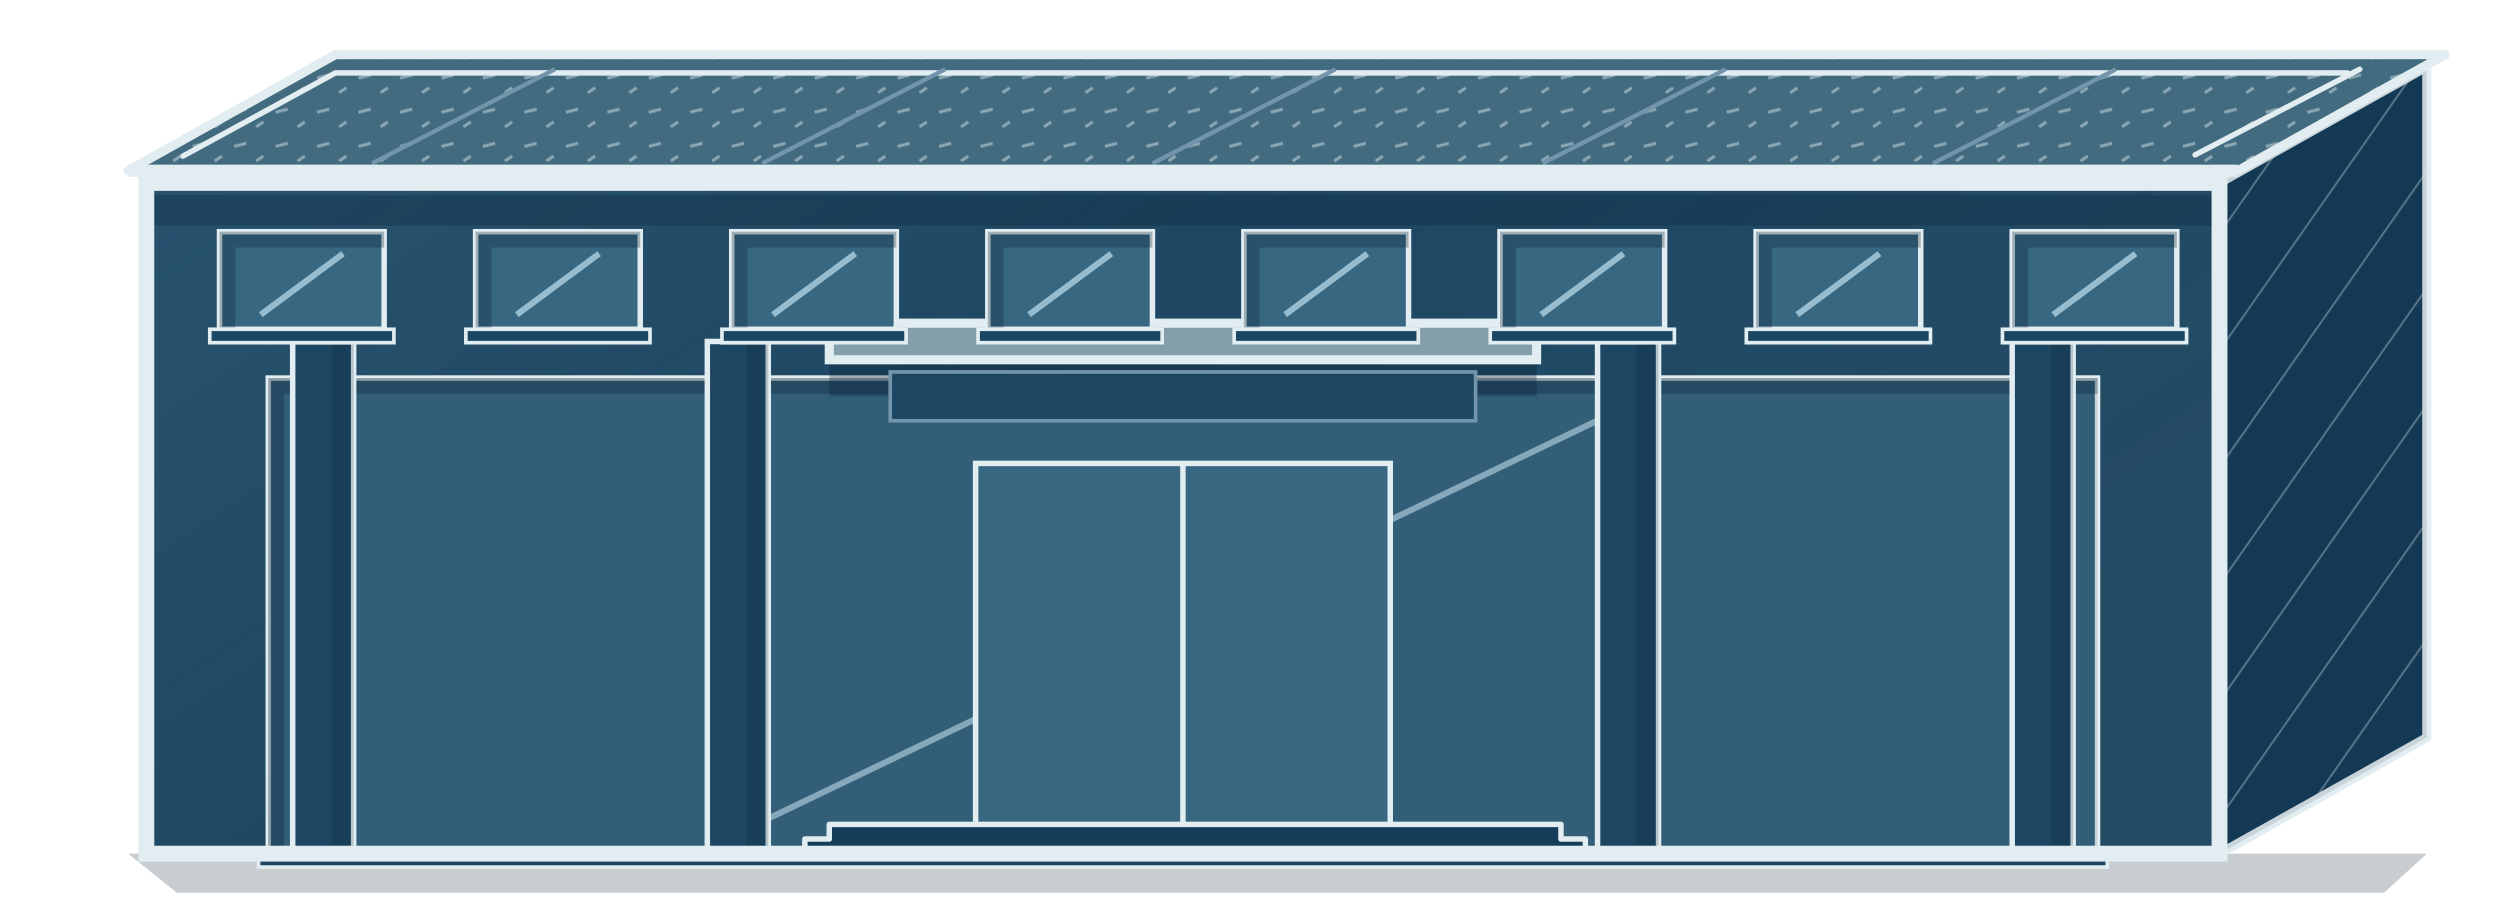
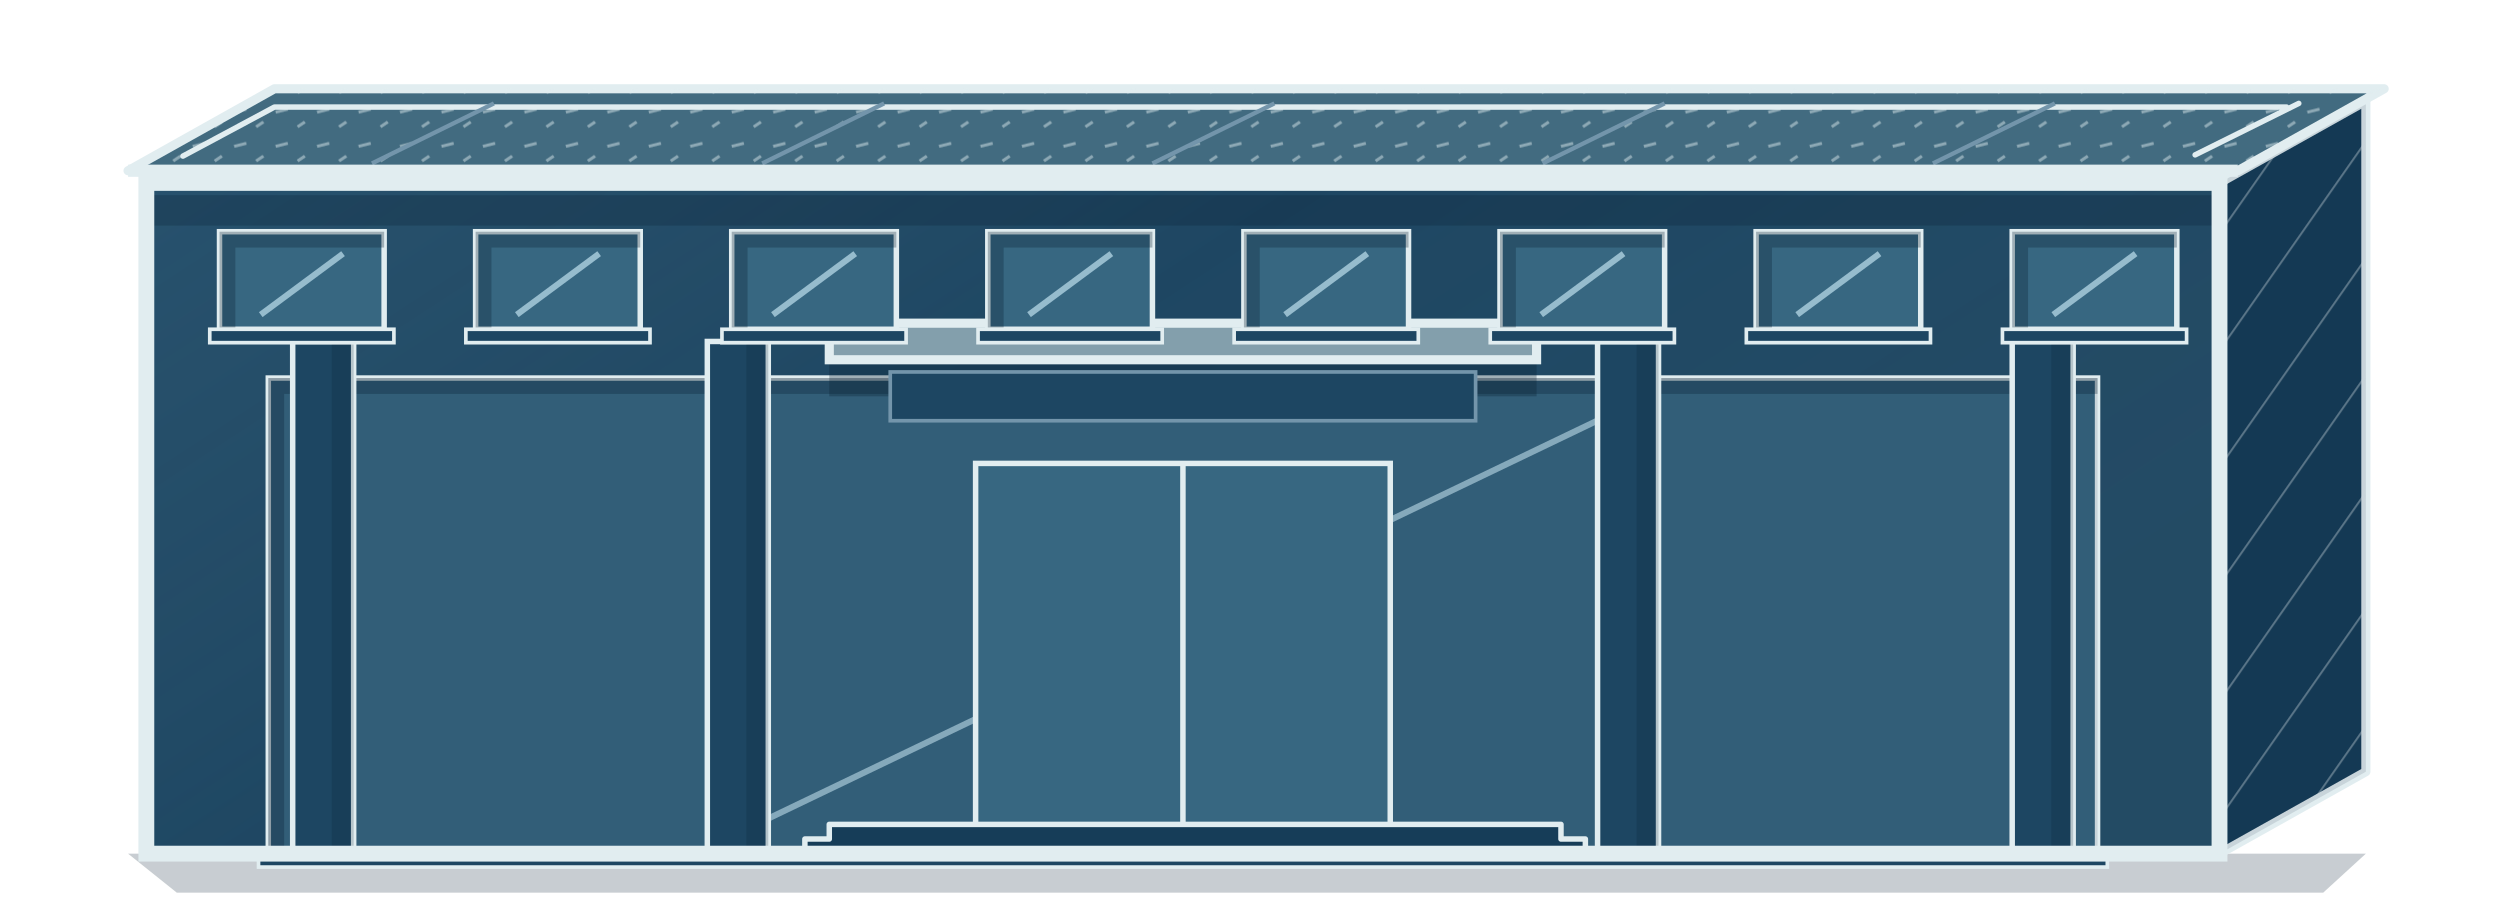
<svg xmlns="http://www.w3.org/2000/svg" viewBox="-1.2 -7 20.5 7.5" role="img" aria-label="civic podium · illustrative template">
  <defs>
    <linearGradient id="podium-civic-blueprint-wash" x1="0" y1="0" x2="1" y2=".5">
      <stop stop-color="#7eb4cd" stop-opacity=".8" />
      <stop offset=".45" stop-color="#b6c5c5" stop-opacity=".05" />
      <stop offset="1" stop-color="#8b9c90" stop-opacity=".45" />
    </linearGradient>
    <linearGradient id="podium-civic-blueprint-leaf-wash" x1="0" y1="0" x2=".8" y2="1">
      <stop stop-color="#123958" stop-opacity=".28" />
      <stop offset=".5" stop-color="#9dbcb5" stop-opacity=".02" />
      <stop offset="1" stop-color="#9dbcb5" stop-opacity=".25" />
    </linearGradient>
    <linearGradient id="podium-civic-blueprint-lamp-glow" x1="0" y1="0" x2="0" y2="1">
      <stop stop-color="#f4d477" stop-opacity=".06" />
      <stop offset=".4" stop-color="#f1d589" stop-opacity=".17" />
      <stop offset="1" stop-color="#f1d589" stop-opacity="0" />
    </linearGradient>
    <filter id="podium-civic-blueprint-soft-glow" x="-50%" y="-15%" width="200%" height="140%">
      <feGaussianBlur stdDeviation=".16" />
    </filter>
    <pattern id="podium-civic-blueprint-hatch" width=".55" height=".55" patternUnits="userSpaceOnUse" patternTransform="rotate(35)">
      <path d="M0,0 V.55" stroke="#e1edf0" stroke-width=".035" opacity=".35" />
    </pattern>
    <pattern id="podium-civic-blueprint-roof-hatch" width=".34" height=".28" patternUnits="userSpaceOnUse">
      <path d="M.04,.08 l.1,-.025 M.22,.2 l.06,-.04" stroke="#e1edf0" stroke-width=".025" opacity=".45" />
    </pattern>
    <pattern id="podium-civic-blueprint-brick" width=".9" height=".4" patternUnits="userSpaceOnUse">
      <path d="M0,.2 H.9 M0,.4 H.9 M.45,0 V.2 M0,.2 V.4" stroke="#e1edf0" stroke-width=".02" opacity=".28" />
    </pattern>
    <pattern id="podium-civic-blueprint-panel" width="2.6" height="3" patternUnits="userSpaceOnUse">
      <path d="M0,0 H2.6 M0,0 V3" stroke="#e1edf0" stroke-width=".025" opacity=".16" />
    </pattern>
    <filter id="podium-civic-blueprint-grain" x="0" y="0" width="100%" height="100%">
      <feTurbulence type="fractalNoise" baseFrequency=".65" numOctaves="3" stitchTiles="stitch" />
      <feColorMatrix type="saturate" values="0" />
    </filter>
  </defs>
  <g data-feature="podium-civic">
-     <path d="M-.15,0 H18.7 l-.35,.32 H.25 Z" fill="#061d30" stroke="none" stroke-width="0" stroke-linecap="round" stroke-linejoin="round" opacity=".22" />
-     <path d="M17,0 V-5.5 l1.7,-0.952 V-0.952 Z" fill="#163d58" stroke="#e1edf0" stroke-width="0.075" stroke-linecap="round" stroke-linejoin="round" />
-     <path d="M17,0 V-5.5 l1.7,-0.952 V-0.952 Z" fill="url(#podium-civic-blueprint-hatch)" stroke="none" stroke-width="0.075" stroke-linecap="round" stroke-linejoin="round" />
-     <path d="M17,0 V-5.5 l1.7,-0.952 V-0.952 Z" fill="#061d30" stroke="none" stroke-width="0" stroke-linecap="round" stroke-linejoin="round" opacity=".12" />
+     <path d="M-.15,0 H18.2 l-.35,.32 H.25 Z" fill="#061d30" stroke="none" stroke-width="0" stroke-linecap="round" stroke-linejoin="round" opacity=".22" />
+     <path d="M17,0 V-5.5 l1.2,-0.672 V-0.672 Z" fill="#163d58" stroke="#e1edf0" stroke-width="0.075" stroke-linecap="round" stroke-linejoin="round" />
+     <path d="M17,0 V-5.5 l1.2,-0.672 V-0.672 Z" fill="url(#podium-civic-blueprint-hatch)" stroke="none" stroke-width="0.075" stroke-linecap="round" stroke-linejoin="round" />
+     <path d="M17,0 V-5.5 l1.2,-0.672 V-0.672 Z" fill="#061d30" stroke="none" stroke-width="0" stroke-linecap="round" stroke-linejoin="round" opacity=".12" />
    <rect x="0" y="-5.5" width="17" height="5.5" fill="#1d4662" stroke="none" stroke-width="0" />
    <rect x="0" y="-5.5" width="17" height="5.5" fill="url(#podium-civic-blueprint-wash)" stroke="none" stroke-width="0" opacity=".13" />
    <g data-feature="closed-roof">
-       <path d="M-0.15,-5.6 l1.7,-0.952 h17.3 l-1.7,0.952 Z" fill="#426b80" stroke="#e1edf0" stroke-width="0.075" stroke-linecap="round" stroke-linejoin="round" />
-       <path d="M-0.15,-5.6 l1.7,-0.952 h17.3 l-1.7,0.952 Z" fill="url(#podium-civic-blueprint-roof-hatch)" stroke="none" stroke-width="0.075" stroke-linecap="round" stroke-linejoin="round" />
-       <path d="M0.3,-5.72 l1.25,-0.682 h16.5 M16.8,-5.73 l1.35,-0.702" fill="none" stroke="#e1edf0" stroke-width="0.045" stroke-linecap="round" stroke-linejoin="round" />
-       <line x1="1.85" y1="-5.66" x2="3.35" y2="-6.432" stroke="#7395ab" stroke-width="0.035" />
-       <line x1="5.05" y1="-5.66" x2="6.55" y2="-6.432" stroke="#7395ab" stroke-width="0.035" />
-       <line x1="8.25" y1="-5.66" x2="9.75" y2="-6.432" stroke="#7395ab" stroke-width="0.035" />
-       <line x1="11.45" y1="-5.66" x2="12.95" y2="-6.432" stroke="#7395ab" stroke-width="0.035" />
-       <line x1="14.65" y1="-5.66" x2="16.15" y2="-6.432" stroke="#7395ab" stroke-width="0.035" />
+       <path d="M-0.15,-5.6 l1.2,-0.672 h17.3 l-1.2,0.672 Z" fill="#426b80" stroke="#e1edf0" stroke-width="0.075" stroke-linecap="round" stroke-linejoin="round" />
+       <path d="M-0.15,-5.6 l1.2,-0.672 h17.3 l-1.2,0.672 Z" fill="url(#podium-civic-blueprint-roof-hatch)" stroke="none" stroke-width="0.075" stroke-linecap="round" stroke-linejoin="round" />
+       <path d="M0.3,-5.72 l0.75,-0.402 h16.5 M16.8,-5.73 l0.85,-0.422" fill="none" stroke="#e1edf0" stroke-width="0.045" stroke-linecap="round" stroke-linejoin="round" />
+       <line x1="1.85" y1="-5.66" x2="2.85" y2="-6.152" stroke="#7395ab" stroke-width="0.035" />
+       <line x1="5.05" y1="-5.66" x2="6.05" y2="-6.152" stroke="#7395ab" stroke-width="0.035" />
+       <line x1="8.25" y1="-5.66" x2="9.25" y2="-6.152" stroke="#7395ab" stroke-width="0.035" />
+       <line x1="11.45" y1="-5.66" x2="12.45" y2="-6.152" stroke="#7395ab" stroke-width="0.035" />
+       <line x1="14.65" y1="-5.66" x2="15.65" y2="-6.152" stroke="#7395ab" stroke-width="0.035" />
      <line x1="-0.15" y1="-5.6" x2="17.15" y2="-5.6" stroke="#e1edf0" stroke-width="0.1" />
    </g>
    <rect x="0" y="-5.4" width="17" height="0.25" fill="#061d30" stroke="none" stroke-width="0" opacity="0.25" />
    <rect x="1" y="-3.9" width="15" height="3.9" fill="#376781" stroke="#e1edf0" stroke-width="0.045" />
    <path d="M1,-3.9 h15 v.13 h-14.87 V0 h-.13 Z" fill="#061d30" stroke="none" stroke-width="0" stroke-linecap="round" stroke-linejoin="round" opacity=".3" />
    <line x1="4.75" y1="-0.12" x2="12.25" y2="-3.72" stroke="#bfe0ee" stroke-width="0.05" opacity=".7" />
    <rect x="0.92" y="0" width="15.16" height="0.11" fill="#1d4662" stroke="#e1edf0" stroke-width="0.03" />
    <rect x="1" y="-3.9" width="15" height="3.9" fill="#061d30" stroke="none" stroke-width="0" opacity=".12" />
    <rect x="1.2" y="-4.2" width="0.5" height="4.2" fill="#1d4662" stroke="#e1edf0" stroke-width="0.045" />
    <rect x="1.52" y="-4.2" width="0.18" height="4.2" fill="#061d30" stroke="none" stroke-width="0" opacity=".2" />
    <rect x="4.6" y="-4.2" width="0.5" height="4.2" fill="#1d4662" stroke="#e1edf0" stroke-width="0.045" />
    <rect x="4.92" y="-4.2" width="0.18" height="4.2" fill="#061d30" stroke="none" stroke-width="0" opacity=".2" />
    <rect x="11.9" y="-4.2" width="0.5" height="4.2" fill="#1d4662" stroke="#e1edf0" stroke-width="0.045" />
    <rect x="12.22" y="-4.2" width="0.18" height="4.2" fill="#061d30" stroke="none" stroke-width="0" opacity=".2" />
    <rect x="15.3" y="-4.2" width="0.5" height="4.2" fill="#1d4662" stroke="#e1edf0" stroke-width="0.045" />
    <rect x="15.62" y="-4.2" width="0.18" height="4.2" fill="#061d30" stroke="none" stroke-width="0" opacity=".2" />
    <rect x="6.8" y="-3.2" width="3.4" height="3.2" fill="#376781" stroke="#e1edf0" stroke-width="0.045" />
    <line x1="8.5" y1="-3.2" x2="8.5" y2="0" stroke="#e1edf0" stroke-width="0.045" />
    <rect x="5.6" y="-4.05" width="5.8" height="0.3" fill="#061d30" stroke="none" stroke-width="0" opacity="0.3" />
    <rect x="5.6" y="-4.35" width="5.8" height="0.3" fill="#839fac" stroke="#e1edf0" stroke-width="0.075" />
    <rect x="6.1" y="-3.95" width="4.8" height="0.4" fill="#1d4662" stroke="#7395ab" stroke-width="0.03" />
    <path d="M5.4,0 v-.12 h.2 v-.12 h6 v.12 h.2 V0Z" fill="#163d58" stroke="#e1edf0" stroke-width="0.045" stroke-linecap="round" stroke-linejoin="round" />
    <rect x="0.6" y="-5.1" width="1.35" height="0.8" fill="#376781" stroke="#e1edf0" stroke-width="0.045" />
    <path d="M0.6,-5.1 h1.35 v.13 h-1.22 V-4.3 h-.13 Z" fill="#061d30" stroke="none" stroke-width="0" stroke-linecap="round" stroke-linejoin="round" opacity=".3" />
    <line x1="0.938" y1="-4.42" x2="1.613" y2="-4.92" stroke="#bfe0ee" stroke-width="0.05" opacity=".7" />
    <rect x="0.52" y="-4.3" width="1.51" height="0.11" fill="#1d4662" stroke="#e1edf0" stroke-width="0.03" />
    <rect x="2.7" y="-5.1" width="1.35" height="0.8" fill="#376781" stroke="#e1edf0" stroke-width="0.045" />
    <path d="M2.7,-5.1 h1.35 v.13 h-1.22 V-4.3 h-.13 Z" fill="#061d30" stroke="none" stroke-width="0" stroke-linecap="round" stroke-linejoin="round" opacity=".3" />
    <line x1="3.038" y1="-4.42" x2="3.713" y2="-4.92" stroke="#bfe0ee" stroke-width="0.05" opacity=".7" />
    <rect x="2.62" y="-4.3" width="1.51" height="0.11" fill="#1d4662" stroke="#e1edf0" stroke-width="0.03" />
    <rect x="4.8" y="-5.1" width="1.35" height="0.8" fill="#376781" stroke="#e1edf0" stroke-width="0.045" />
    <path d="M4.8,-5.1 h1.35 v.13 h-1.22 V-4.3 h-.13 Z" fill="#061d30" stroke="none" stroke-width="0" stroke-linecap="round" stroke-linejoin="round" opacity=".3" />
    <line x1="5.138" y1="-4.42" x2="5.813" y2="-4.92" stroke="#bfe0ee" stroke-width="0.05" opacity=".7" />
    <rect x="4.72" y="-4.3" width="1.51" height="0.11" fill="#1d4662" stroke="#e1edf0" stroke-width="0.03" />
    <rect x="6.9" y="-5.1" width="1.35" height="0.8" fill="#376781" stroke="#e1edf0" stroke-width="0.045" />
    <path d="M6.9,-5.1 h1.35 v.13 h-1.22 V-4.3 h-.13 Z" fill="#061d30" stroke="none" stroke-width="0" stroke-linecap="round" stroke-linejoin="round" opacity=".3" />
    <line x1="7.238" y1="-4.42" x2="7.913" y2="-4.92" stroke="#bfe0ee" stroke-width="0.05" opacity=".7" />
    <rect x="6.82" y="-4.3" width="1.51" height="0.11" fill="#1d4662" stroke="#e1edf0" stroke-width="0.03" />
    <rect x="9" y="-5.1" width="1.35" height="0.8" fill="#376781" stroke="#e1edf0" stroke-width="0.045" />
    <path d="M9,-5.1 h1.35 v.13 h-1.22 V-4.3 h-.13 Z" fill="#061d30" stroke="none" stroke-width="0" stroke-linecap="round" stroke-linejoin="round" opacity=".3" />
    <line x1="9.338" y1="-4.42" x2="10.012" y2="-4.92" stroke="#bfe0ee" stroke-width="0.05" opacity=".7" />
    <rect x="8.92" y="-4.3" width="1.51" height="0.11" fill="#1d4662" stroke="#e1edf0" stroke-width="0.03" />
    <rect x="11.1" y="-5.1" width="1.35" height="0.8" fill="#376781" stroke="#e1edf0" stroke-width="0.045" />
    <path d="M11.1,-5.1 h1.35 v.13 h-1.22 V-4.3 h-.13 Z" fill="#061d30" stroke="none" stroke-width="0" stroke-linecap="round" stroke-linejoin="round" opacity=".3" />
    <line x1="11.438" y1="-4.42" x2="12.113" y2="-4.92" stroke="#bfe0ee" stroke-width="0.05" opacity=".7" />
    <rect x="11.02" y="-4.3" width="1.51" height="0.11" fill="#1d4662" stroke="#e1edf0" stroke-width="0.03" />
    <rect x="13.2" y="-5.1" width="1.35" height="0.8" fill="#376781" stroke="#e1edf0" stroke-width="0.045" />
    <path d="M13.2,-5.1 h1.35 v.13 h-1.22 V-4.3 h-.13 Z" fill="#061d30" stroke="none" stroke-width="0" stroke-linecap="round" stroke-linejoin="round" opacity=".3" />
    <line x1="13.537" y1="-4.42" x2="14.212" y2="-4.92" stroke="#bfe0ee" stroke-width="0.05" opacity=".7" />
    <rect x="13.12" y="-4.3" width="1.51" height="0.11" fill="#1d4662" stroke="#e1edf0" stroke-width="0.03" />
    <rect x="15.3" y="-5.1" width="1.35" height="0.8" fill="#376781" stroke="#e1edf0" stroke-width="0.045" />
    <path d="M15.3,-5.1 h1.35 v.13 h-1.22 V-4.3 h-.13 Z" fill="#061d30" stroke="none" stroke-width="0" stroke-linecap="round" stroke-linejoin="round" opacity=".3" />
    <line x1="15.637" y1="-4.42" x2="16.312" y2="-4.92" stroke="#bfe0ee" stroke-width="0.05" opacity=".7" />
    <rect x="15.22" y="-4.3" width="1.51" height="0.11" fill="#1d4662" stroke="#e1edf0" stroke-width="0.03" />
    <rect x="0" y="-5.5" width="17" height="5.5" fill="none" stroke="#e1edf0" stroke-width="0.13" />
  </g>
</svg>
